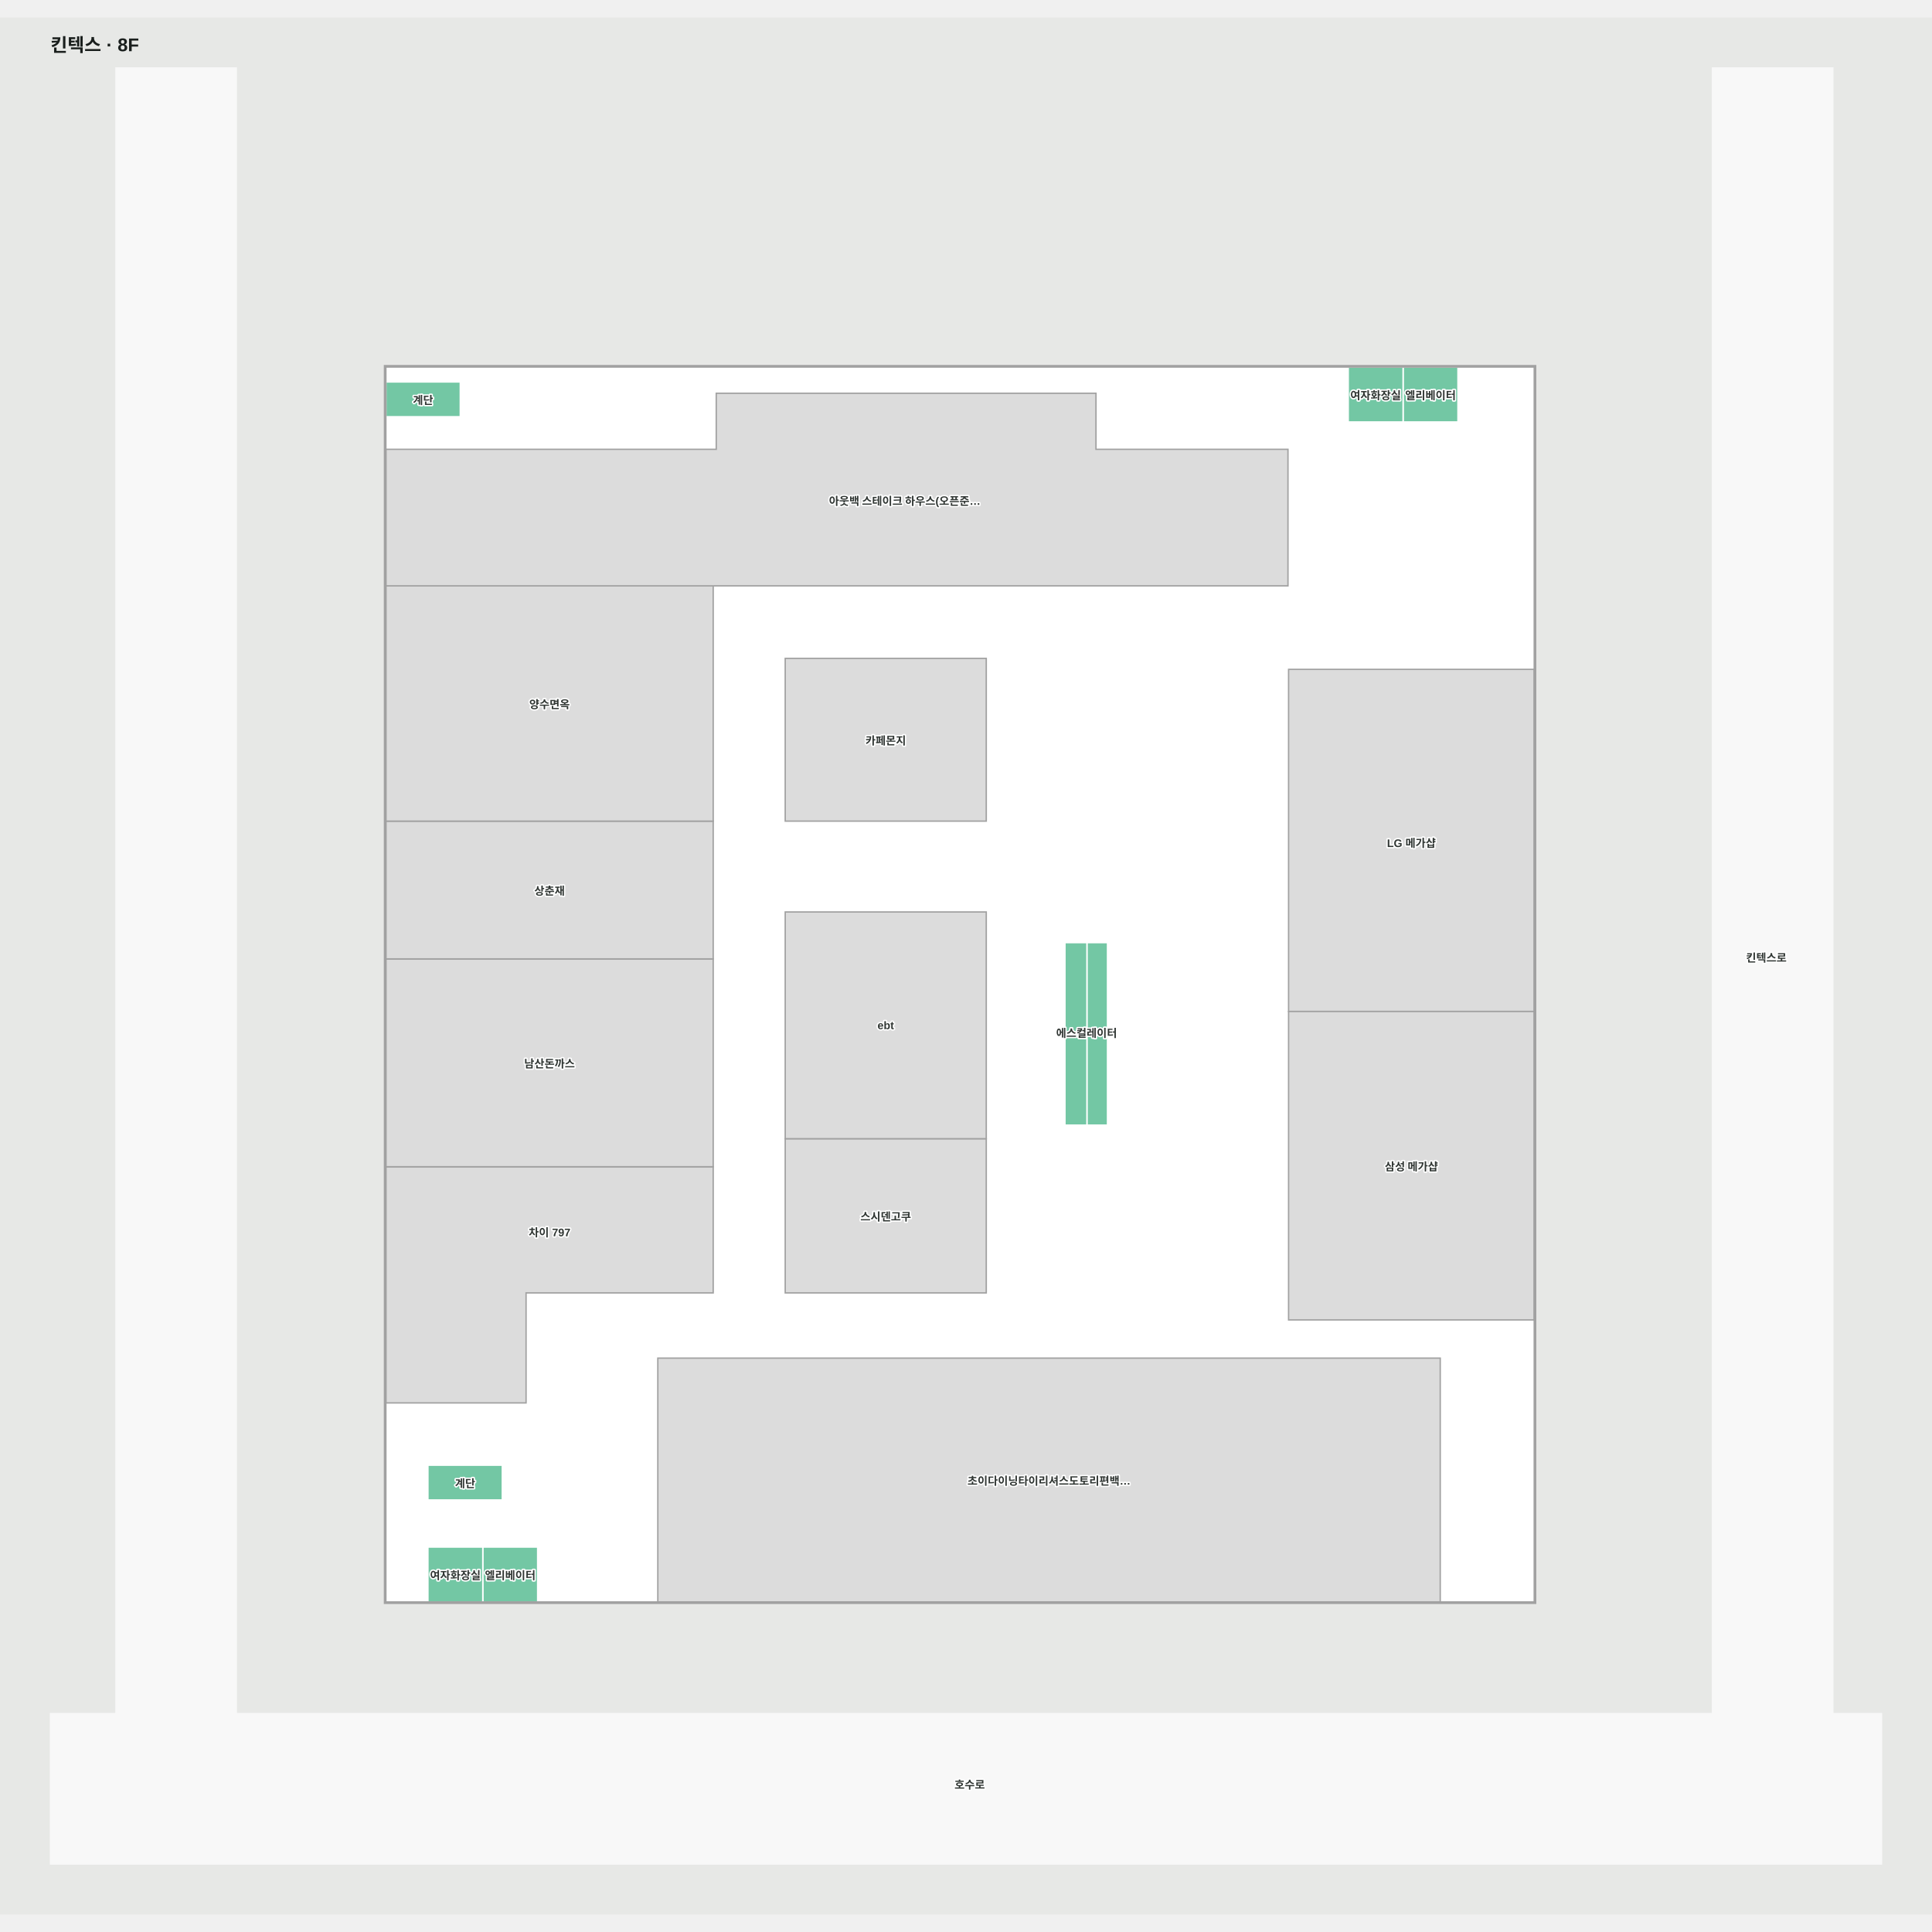
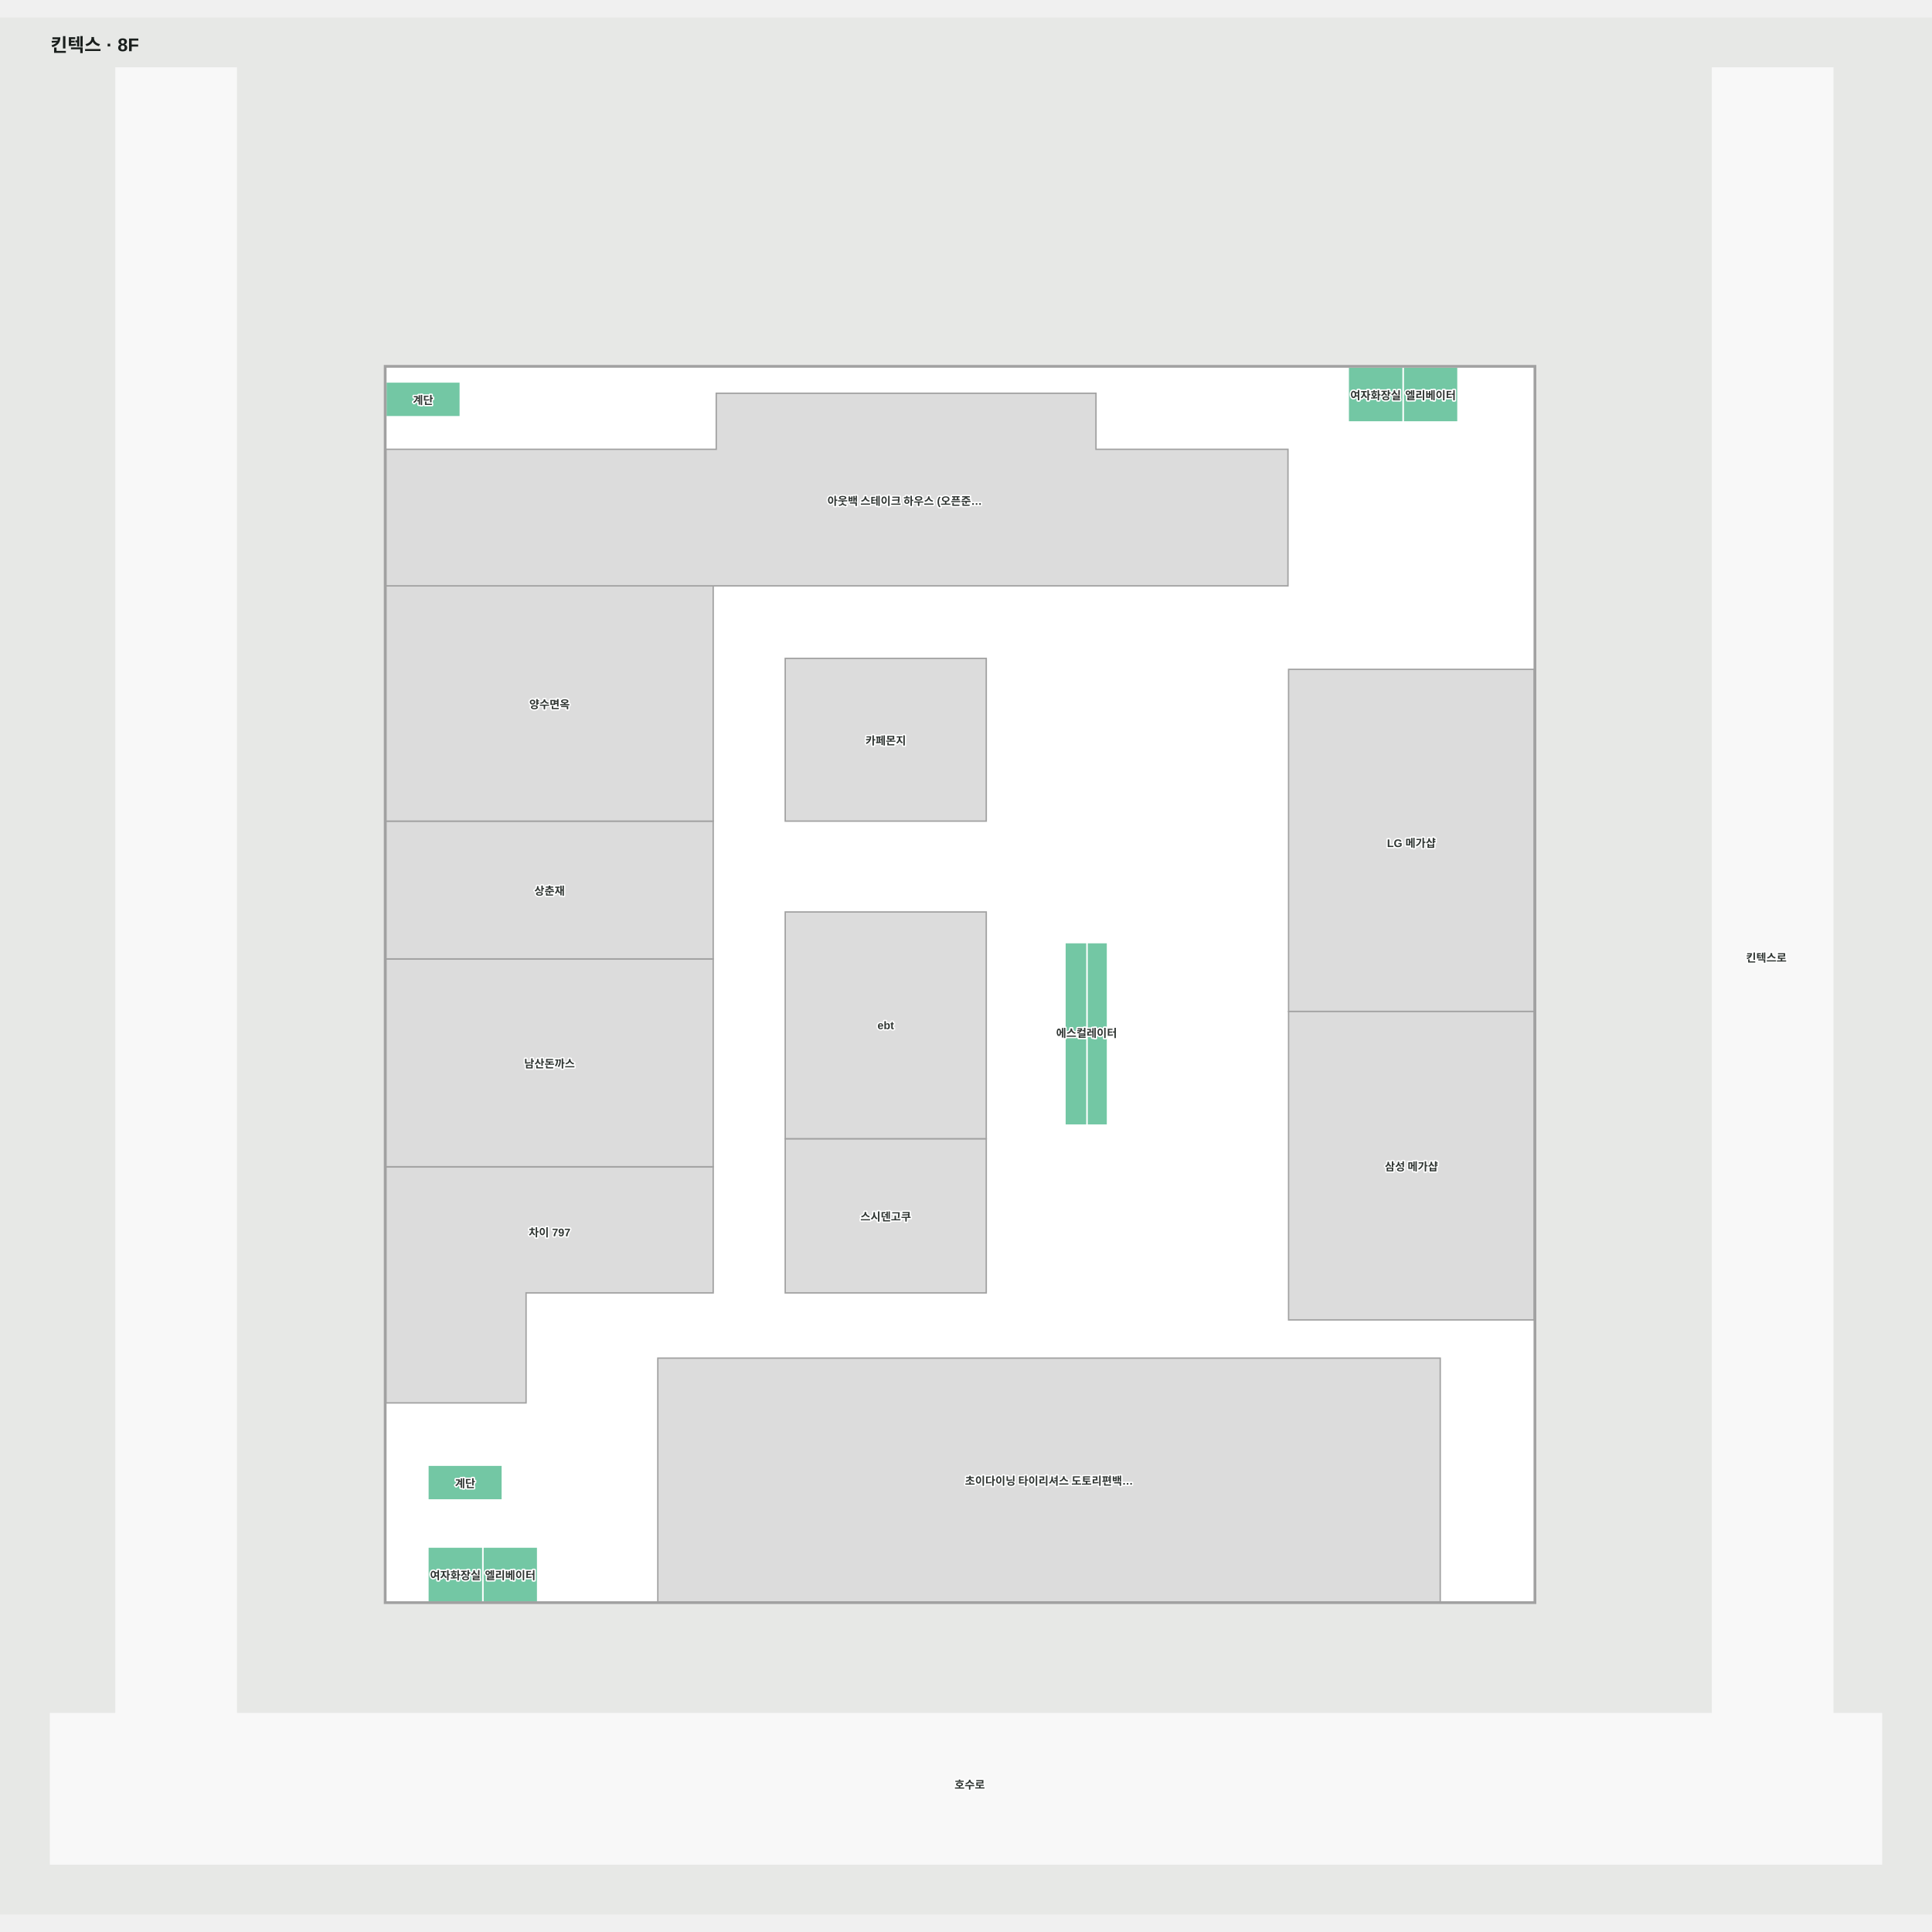
<svg xmlns="http://www.w3.org/2000/svg" viewBox="-47.374 -52.451 2102.697 2064.653" width="1200" height="1200" role="img" aria-labelledby="title desc">
  <rect x="-47.374" y="-52.451" width="2102.697" height="2064.653" fill="#e7e8e6" />
  <g>
    <polygon points="1947.38,1793.55 1947.38,2.55 1816.43,2.55 1816.43,1793.55 209.78,1793.55 209.78,2.55 78.83,2.55 78.83,1793.55 7.63,1793.55 7.63,1957.20 2000.32,1957.20 2000.32,1793.55" fill="#f8f8f8" fill-opacity="1" stroke="#f8f8f8" stroke-width="1.5" />
    <polygon points="1622.41,1672.01 372.59,1672.01 372.59,327.99 1622.41,327.99" fill="#ffffff" fill-opacity="1" stroke="#ffffff" stroke-width="1.5" />
  </g>
  <g>
    <polygon points="372.59,1198.35 372.59,1455.41 525.17,1455.41 525.17,1335.67 728.83,1335.67 728.83,1198.35" fill="#dcdcdc" fill-opacity="1" stroke="#a1a1a1" stroke-width="1.5" />
    <polygon points="728.83,972.14 372.59,972.14 372.59,1198.35 728.83,1198.35" fill="#dcdcdc" fill-opacity="1" stroke="#a1a1a1" stroke-width="1.5" />
    <polygon points="728.83,822.21 372.59,822.21 372.59,972.14 728.83,972.14" fill="#dcdcdc" fill-opacity="1" stroke="#a1a1a1" stroke-width="1.5" />
    <polygon points="728.83,566.15 372.59,566.15 372.59,822.21 728.83,822.21" fill="#dcdcdc" fill-opacity="1" stroke="#a1a1a1" stroke-width="1.5" />
    <polygon points="1145.44,417.55 1145.44,356.52 732.15,356.52 732.15,417.55 372.59,417.55 372.59,566.15 1354.40,566.15 1354.40,417.55" fill="#dcdcdc" fill-opacity="1" stroke="#a1a1a1" stroke-width="1.5" />
    <polygon points="1026.03,1167.84 807.22,1167.84 807.22,1335.67 1026.03,1335.67" fill="#dcdcdc" fill-opacity="1" stroke="#a1a1a1" stroke-width="1.5" />
    <polygon points="1026.03,921.06 807.22,921.06 807.22,1167.84 1026.03,1167.84" fill="#dcdcdc" fill-opacity="1" stroke="#a1a1a1" stroke-width="1.5" />
    <polygon points="1026.03,645.09 807.22,645.09 807.22,822.21 1026.03,822.21" fill="#dcdcdc" fill-opacity="1" stroke="#a1a1a1" stroke-width="1.5" />
    <polygon points="1622.41,657.03 1355.06,657.03 1355.06,1029.33 1622.41,1029.33" fill="#dcdcdc" fill-opacity="1" stroke="#a1a1a1" stroke-width="1.5" />
    <polygon points="1157.97,1053.74 1135.57,1053.74 1135.57,1153.03 1157.97,1153.03" fill="#73c7a4" fill-opacity="1" stroke="#ffffff" stroke-width="1.5" />
    <polygon points="1111.68,1053.74 1111.68,1153.03 1135.57,1153.03 1135.57,1053.74" fill="#73c7a4" fill-opacity="1" stroke="#ffffff" stroke-width="1.5" />
    <polygon points="1157.97,954.45 1135.57,954.45 1135.57,1053.74 1157.97,1053.74" fill="#73c7a4" fill-opacity="1" stroke="#ffffff" stroke-width="1.5" />
    <polygon points="1111.68,954.45 1111.68,1053.74 1135.57,1053.74 1135.57,954.45" fill="#73c7a4" fill-opacity="1" stroke="#ffffff" stroke-width="1.5" />
    <polygon points="537.77,1671.98 537.77,1612.28 478.07,1612.28 478.07,1671.98" fill="#73c7a4" fill-opacity="1" stroke="#ffffff" stroke-width="1.5" />
    <polygon points="1539.38,387.75 1539.38,328.04 1479.67,328.04 1479.67,387.75" fill="#73c7a4" fill-opacity="1" stroke="#ffffff" stroke-width="1.5" />
    <polygon points="1479.67,387.75 1479.67,328.04 1419.97,328.04 1419.97,387.75" fill="#73c7a4" fill-opacity="1" stroke="#ffffff" stroke-width="1.5" />
    <polygon points="478.07,1671.98 478.07,1612.28 418.36,1612.28 418.36,1671.98" fill="#73c7a4" fill-opacity="1" stroke="#ffffff" stroke-width="1.5" />
    <polygon points="453.55,344.24 372.62,344.24 372.62,382.06 453.55,382.06" fill="#73c7a4" fill-opacity="1" stroke="#ffffff" stroke-width="1.5" />
    <polygon points="499.30,1523.19 418.36,1523.19 418.36,1561.00 499.30,1561.00" fill="#73c7a4" fill-opacity="1" stroke="#ffffff" stroke-width="1.5" />
    <polygon points="1622.41,1029.38 1355.06,1029.38 1355.06,1365.06 1622.41,1365.06" fill="#dcdcdc" fill-opacity="1" stroke="#a1a1a1" stroke-width="1.5" />
    <polygon points="1520.12,1406.64 668.56,1406.64 668.56,1672.00 1520.12,1672.00" fill="#dcdcdc" fill-opacity="1" stroke="#a1a1a1" stroke-width="1.5" />
    <polygon points="1622.41,332.29 1622.41,1672.01 372.59,1672.01 372.59,327.99 1622.41,327.99 1622.41,332.29 1623.91,332.29 1623.91,326.49 371.09,326.49 371.09,1673.51 1623.91,1673.51 1623.91,332.29" fill="#a1a1a1" fill-opacity="1" stroke="#a1a1a1" stroke-width="1.5" />
  </g>
  <g font-family="Arial, 'Noto Sans KR', sans-serif" font-size="12" font-weight="600" fill="#303633" stroke="#fff" stroke-width="3" paint-order="stroke" stroke-linejoin="round">
    <text x="550.71" y="694.179" text-anchor="middle" dominant-baseline="central">양수면옥</text>
    <text x="550.71" y="897.175" text-anchor="middle" dominant-baseline="central">상춘재</text>
    <text x="550.71" y="1085.245" text-anchor="middle" dominant-baseline="central">남산돈까스</text>
    <text x="550.765" y="1268.987" text-anchor="middle" dominant-baseline="central">차이 797</text>
-     <text x="937.332" y="472.909" text-anchor="middle" dominant-baseline="central">아웃백 스테이크 하우스
- (오픈준…</text>
+     <text x="937.332" y="472.909" text-anchor="middle" dominant-baseline="central">아웃백 스테이크 하우스 (오픈준…</text>
    <text x="916.622" y="733.651" text-anchor="middle" dominant-baseline="central">카페몬지</text>
    <text x="916.622" y="1044.447" text-anchor="middle" dominant-baseline="central">ebt</text>
    <text x="916.622" y="1251.755" text-anchor="middle" dominant-baseline="central">스시덴고쿠</text>
-     <text x="1094.338" y="1539.321" text-anchor="middle" dominant-baseline="central">초이다이닝
- 타이리셔스
- 도토리편백…</text>
+     <text x="1094.338" y="1539.321" text-anchor="middle" dominant-baseline="central">초이다이닝 타이리셔스 도토리편백…</text>
    <text x="1488.737" y="843.178" text-anchor="middle" dominant-baseline="central">LG 메가샵</text>
    <text x="1875" y="970" text-anchor="middle" dominant-baseline="central">킨텍스로</text>
    <text x="1008" y="1870" text-anchor="middle" dominant-baseline="central">호수로</text>
    <text x="1488.737" y="1197.223" text-anchor="middle" dominant-baseline="central">삼성 메가샵</text>
    <text x="413.084" y="363.149" text-anchor="middle" dominant-baseline="central">계단</text>
    <text x="1449.819" y="357.895" text-anchor="middle" dominant-baseline="central">여자화장실</text>
    <text x="1509.523" y="357.895" text-anchor="middle" dominant-baseline="central">엘리베이터</text>
    <text x="1135.204" y="1051.985" text-anchor="middle" dominant-baseline="central">에스컬레이터</text>
    <text x="458.831" y="1542.097" text-anchor="middle" dominant-baseline="central">계단</text>
    <text x="448.217" y="1642.131" text-anchor="middle" dominant-baseline="central">여자화장실</text>
    <text x="507.921" y="1642.131" text-anchor="middle" dominant-baseline="central">엘리베이터</text>
  </g>
-   <style>.managed-brand { fill:#9a5300; font-size:15px; font-weight:800; stroke:#fff7df; stroke-width:5; }</style>
  <text x="7.626" y="-15.451" font-family="Arial, 'Noto Sans KR', sans-serif" font-size="20" font-weight="700" fill="#1a1f1d">킨텍스 · 8F</text>
</svg>
